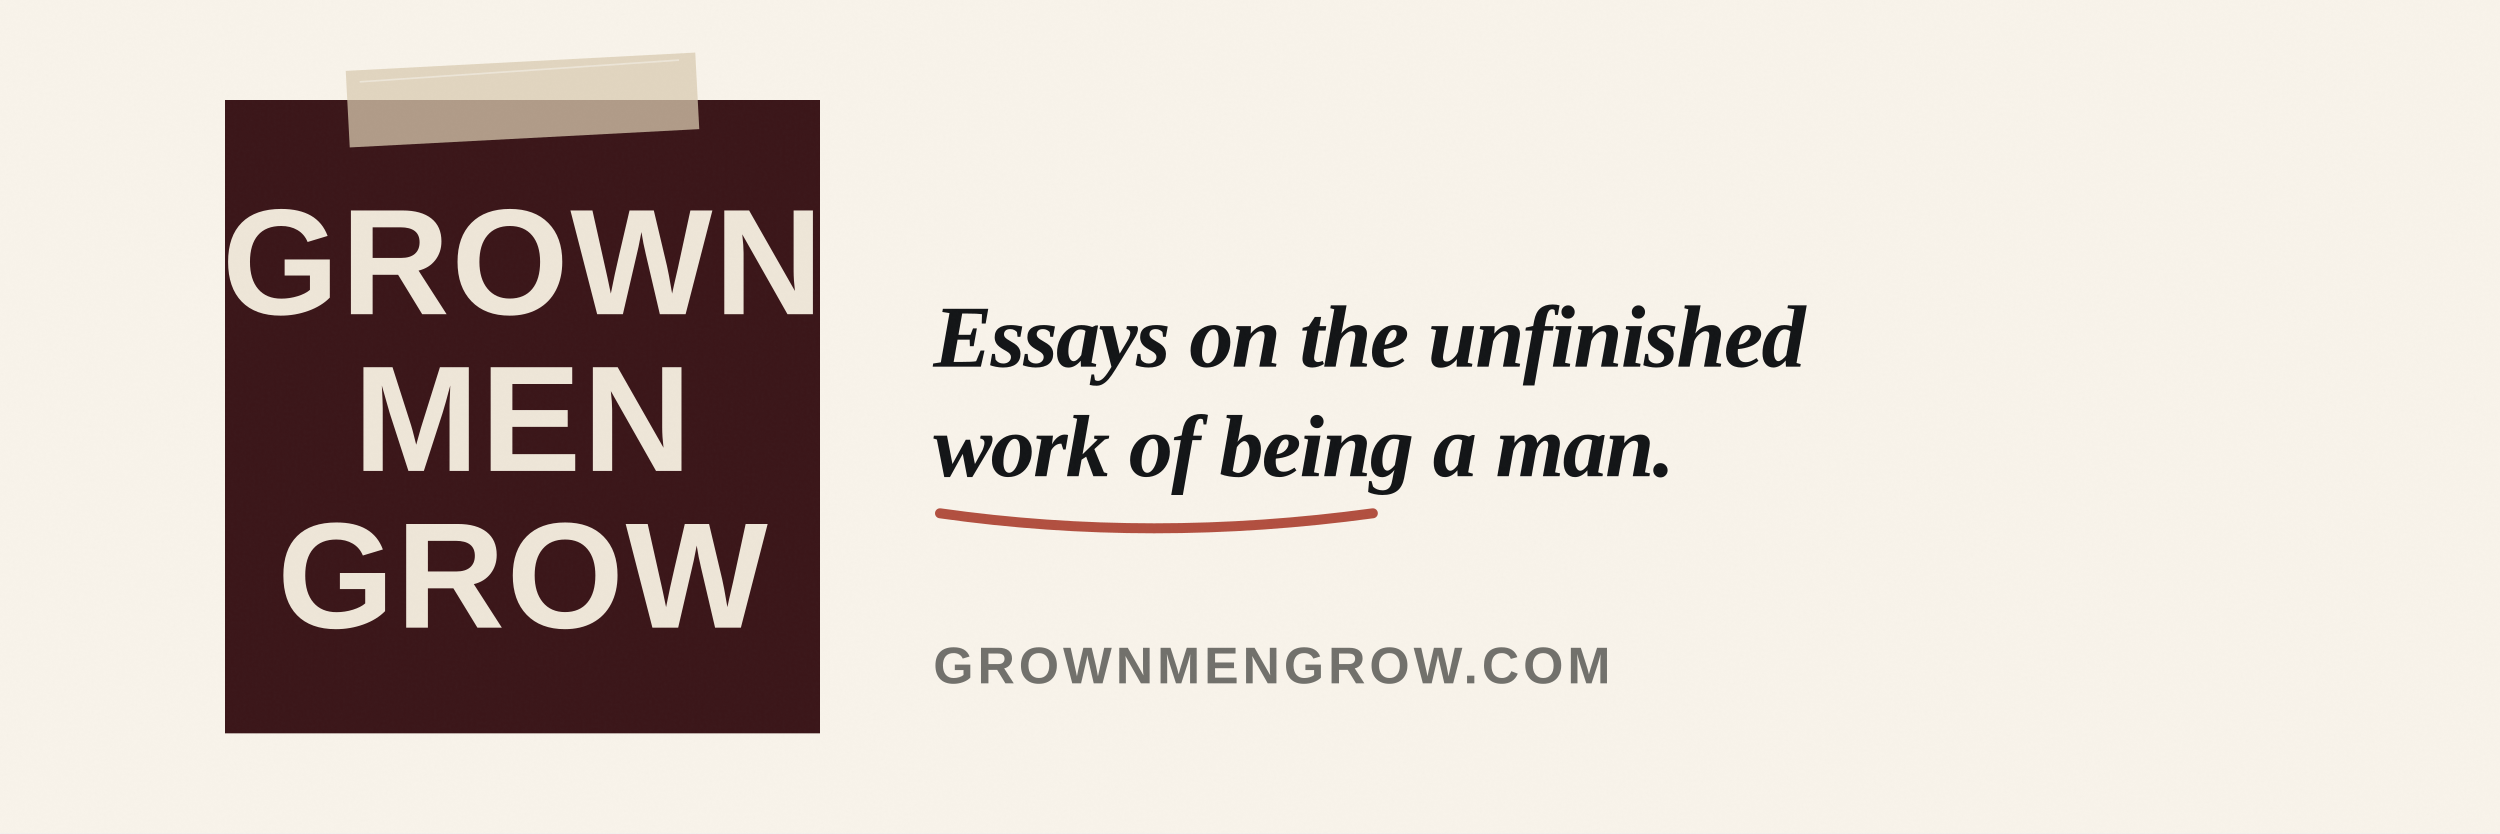
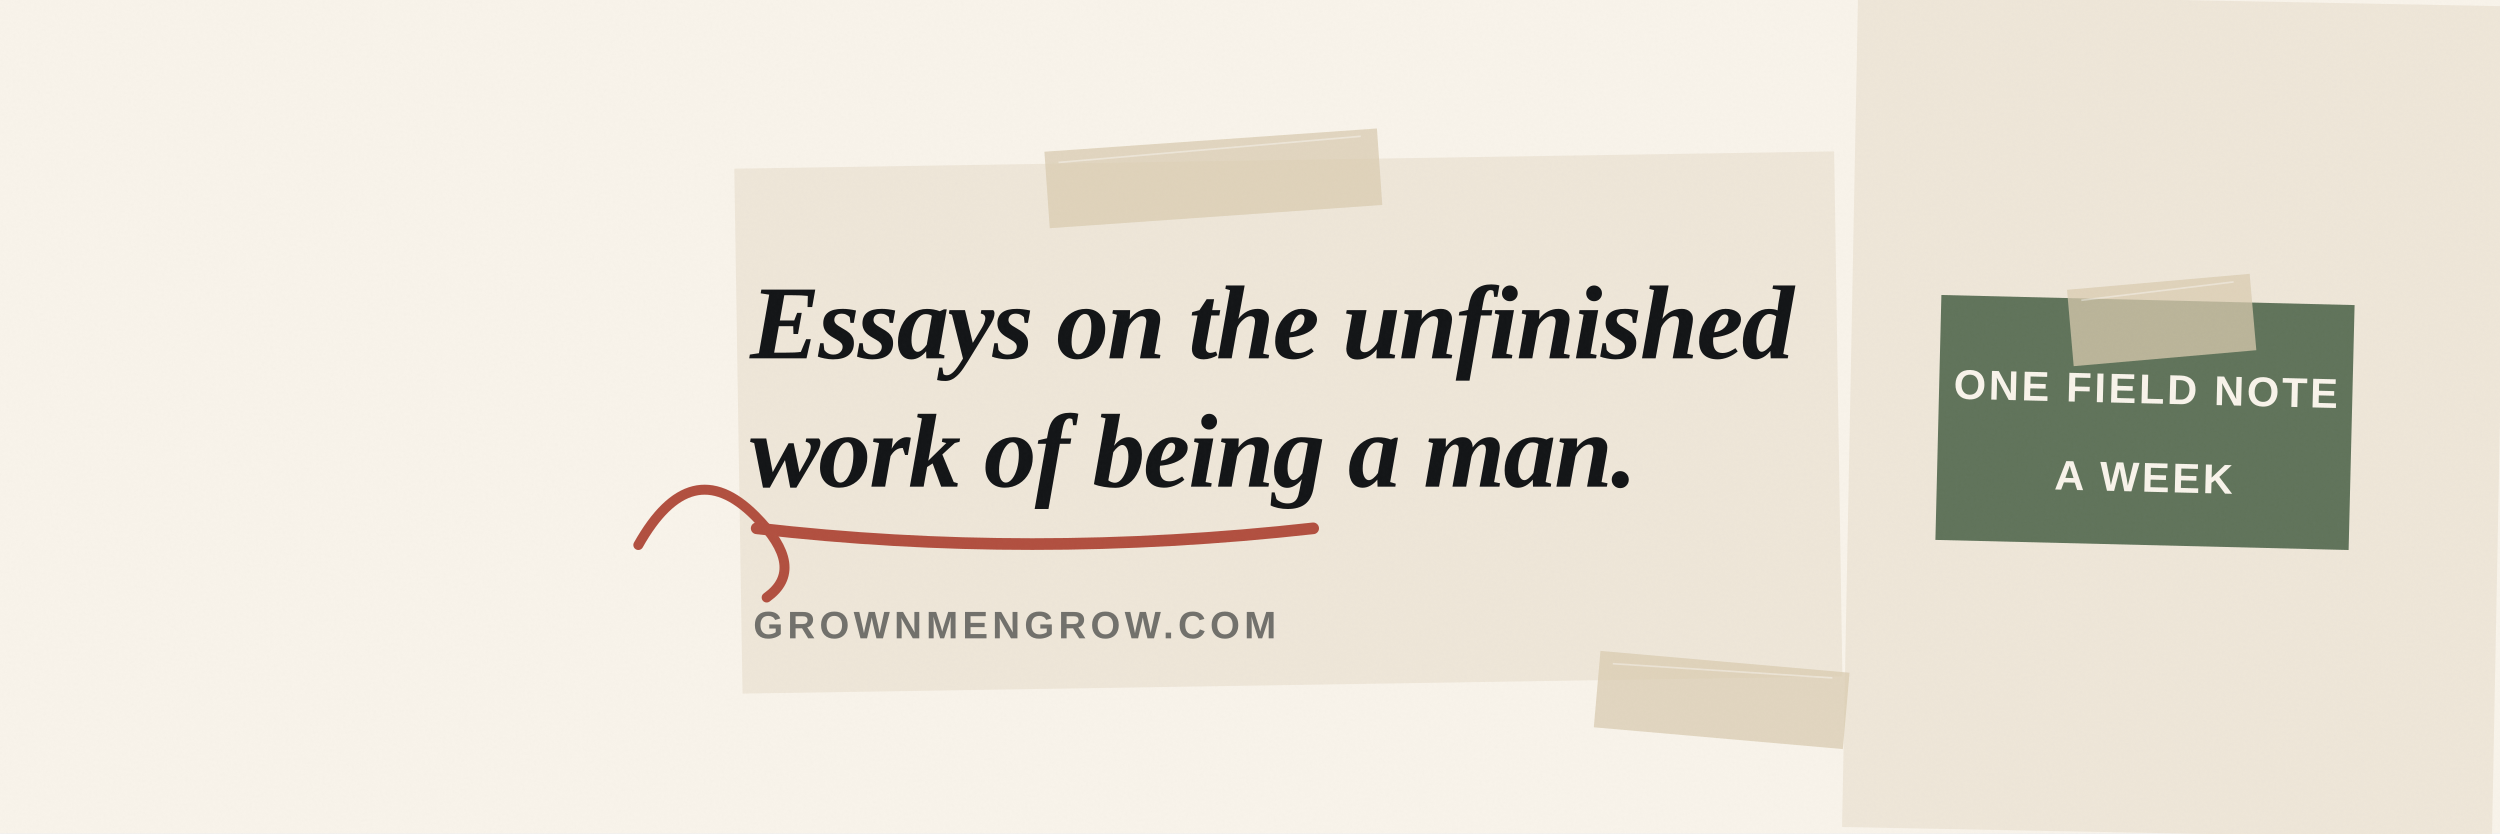
<svg xmlns="http://www.w3.org/2000/svg" width="1500" height="500" viewBox="0 0 1500 500">
  <defs>
    <filter id="bluesky-banner-paper" x="-10%" y="-10%" width="120%" height="120%">
      <feTurbulence type="fractalNoise" baseFrequency="0.55" numOctaves="4" seed="23" />
      <feColorMatrix type="saturate" values="0" />
      <feComponentTransfer>
        <feFuncA type="table" tableValues="0 0.1" />
      </feComponentTransfer>
    </filter>
    <filter id="bluesky-banner-photo" x="-5%" y="-5%" width="110%" height="110%">
      <feColorMatrix type="saturate" values="0.9" />
      <feComponentTransfer>
        <feFuncR type="linear" slope="1.03" intercept="0.01" />
        <feFuncG type="linear" slope="1.02" intercept="0.01" />
        <feFuncB type="linear" slope="0.99" intercept="0" />
      </feComponentTransfer>
    </filter>
    <pattern id="bluesky-banner-dots" width="12" height="12" patternUnits="userSpaceOnUse">
      <circle cx="2" cy="2" r="1.55" fill="#121416" opacity="0.2" />
    </pattern>
  </defs>
  <rect width="1500" height="500" fill="#F8F3EA" />
-   <rect x="135" y="60" width="357" height="380" fill="#3A1518" />
-   <text x="313.5" y="188.501" fill="#EEE6D8" font-family="Arial Narrow, Helvetica Neue Condensed, Helvetica Neue, Arial, sans-serif" font-size="90.44" font-weight="900" text-anchor="middle" letter-spacing="1">GROWN</text>
-   <text x="313.5" y="282.558" fill="#EEE6D8" font-family="Arial Narrow, Helvetica Neue Condensed, Helvetica Neue, Arial, sans-serif" font-size="90.44" font-weight="900" text-anchor="middle" letter-spacing="1">MEN</text>
-   <text x="313.5" y="376.616" fill="#EEE6D8" font-family="Arial Narrow, Helvetica Neue Condensed, Helvetica Neue, Arial, sans-serif" font-size="90.44" font-weight="900" text-anchor="middle" letter-spacing="1">GROW</text>
-   <g transform="rotate(-3 313.5 60)">
-     <rect x="208.5" y="37" width="210" height="46" fill="#D9CBAF" opacity="0.74" />
-     <line x1="216.5" y1="44" x2="408.5" y2="41" stroke="#fff" stroke-opacity="0.38" />
+   <rect x="1110" y="0" width="390" height="500" fill="#EEE6D8" transform="rotate(1.1 1305 250)" />
+   <rect x="443" y="96" width="660" height="315" fill="#EEE6D8" transform="rotate(-0.9 773 253.5)" />
+   <g transform="rotate(-4 728 107)">
+     <rect x="628" y="84" width="200" height="46" fill="#D9CBAF" opacity="0.74" />
+     <line x1="636" y1="91" x2="818" y2="88" stroke="#fff" stroke-opacity="0.38" />
  </g>
-   <text x="560" y="220" fill="#121416" font-family="Bodoni 72, Didot, Georgia, Times New Roman, serif" font-size="53" font-weight="700" font-style="italic" letter-spacing="-1">Essays on the unfinished</text>
-   <text x="560" y="285.72" fill="#121416" font-family="Bodoni 72, Didot, Georgia, Times New Roman, serif" font-size="53" font-weight="700" font-style="italic" letter-spacing="-1">work of being a man.</text>
-   <path d="M564 307.98 q 127.2 18.02 259.7 0" fill="none" stroke="#B14F3F" stroke-width="6" stroke-linecap="round" stroke-linejoin="round" />
-   <text x="560" y="410" fill="#71706B" font-family="Arial Narrow, Helvetica Neue Condensed, Helvetica Neue, Arial, sans-serif" font-size="31" font-weight="900" letter-spacing="2.4">GROWNMENGROW.COM</text>
-   <rect width="1500" height="500" filter="url(#bluesky-banner-paper)" opacity="0.2" pointer-events="none" />
+   <g transform="rotate(5 1033 420)">
+     <rect x="958" y="397" width="150" height="46" fill="#D9CBAF" opacity="0.74" />
+     <line x1="966" y1="404" x2="1098" y2="401" stroke="#fff" stroke-opacity="0.38" />
+   </g>
+   <text x="450" y="215" fill="#121416" font-family="Bodoni 72, Didot, Georgia, Times New Roman, serif" font-size="63" font-weight="700" font-style="italic" letter-spacing="-1">Essays on the unfinished</text>
+   <text x="450" y="292" fill="#121416" font-family="Bodoni 72, Didot, Georgia, Times New Roman, serif" font-size="63" font-weight="700" font-style="italic" letter-spacing="-1">work of being a man.</text>
+   <path d="M454 317 q 163.8 18.9 333.9 0" fill="none" stroke="#B14F3F" stroke-width="7" stroke-linecap="round" stroke-linejoin="round" />
+   <text x="452" y="383" fill="#71706B" font-family="Arial Narrow, Helvetica Neue Condensed, Helvetica Neue, Arial, sans-serif" font-size="23" font-weight="900" letter-spacing="2.6">GROWNMENGROW.COM</text>
+   <rect x="1163" y="180" width="248" height="147" fill="#60735A" transform="rotate(1.4 1287 253.5)" />
+   <g transform="rotate(-5 1297 192)">
+     <rect x="1242" y="169" width="110" height="46" fill="#D9CBAF" opacity="0.74" />
+     <line x1="1250" y1="176" x2="1342" y2="173" stroke="#fff" stroke-opacity="0.38" />
+   </g>
+   <text x="1287" y="242" fill="#F8F3EA" font-family="Arial Narrow, Helvetica Neue Condensed, Helvetica Neue, Arial, sans-serif" font-size="25" font-weight="900" letter-spacing="1.6" text-anchor="middle" transform="rotate(1.4 1287 253.5)">ONE FIELD NOTE</text>
+   <text x="1287" y="295" fill="#F8F3EA" font-family="Arial Narrow, Helvetica Neue Condensed, Helvetica Neue, Arial, sans-serif" font-size="25" font-weight="900" letter-spacing="1.6" text-anchor="middle" transform="rotate(1.4 1287 253.5)">A WEEK</text>
+   <path d="M383 327 q 31.5 -56 70 -17.5 q 31.5 31.5 7 49" fill="none" stroke="#B14F3F" stroke-width="6" stroke-linecap="round" stroke-linejoin="round" />
+   <rect width="1500" height="500" filter="url(#bluesky-banner-paper)" opacity="0.22" pointer-events="none" />
</svg>
